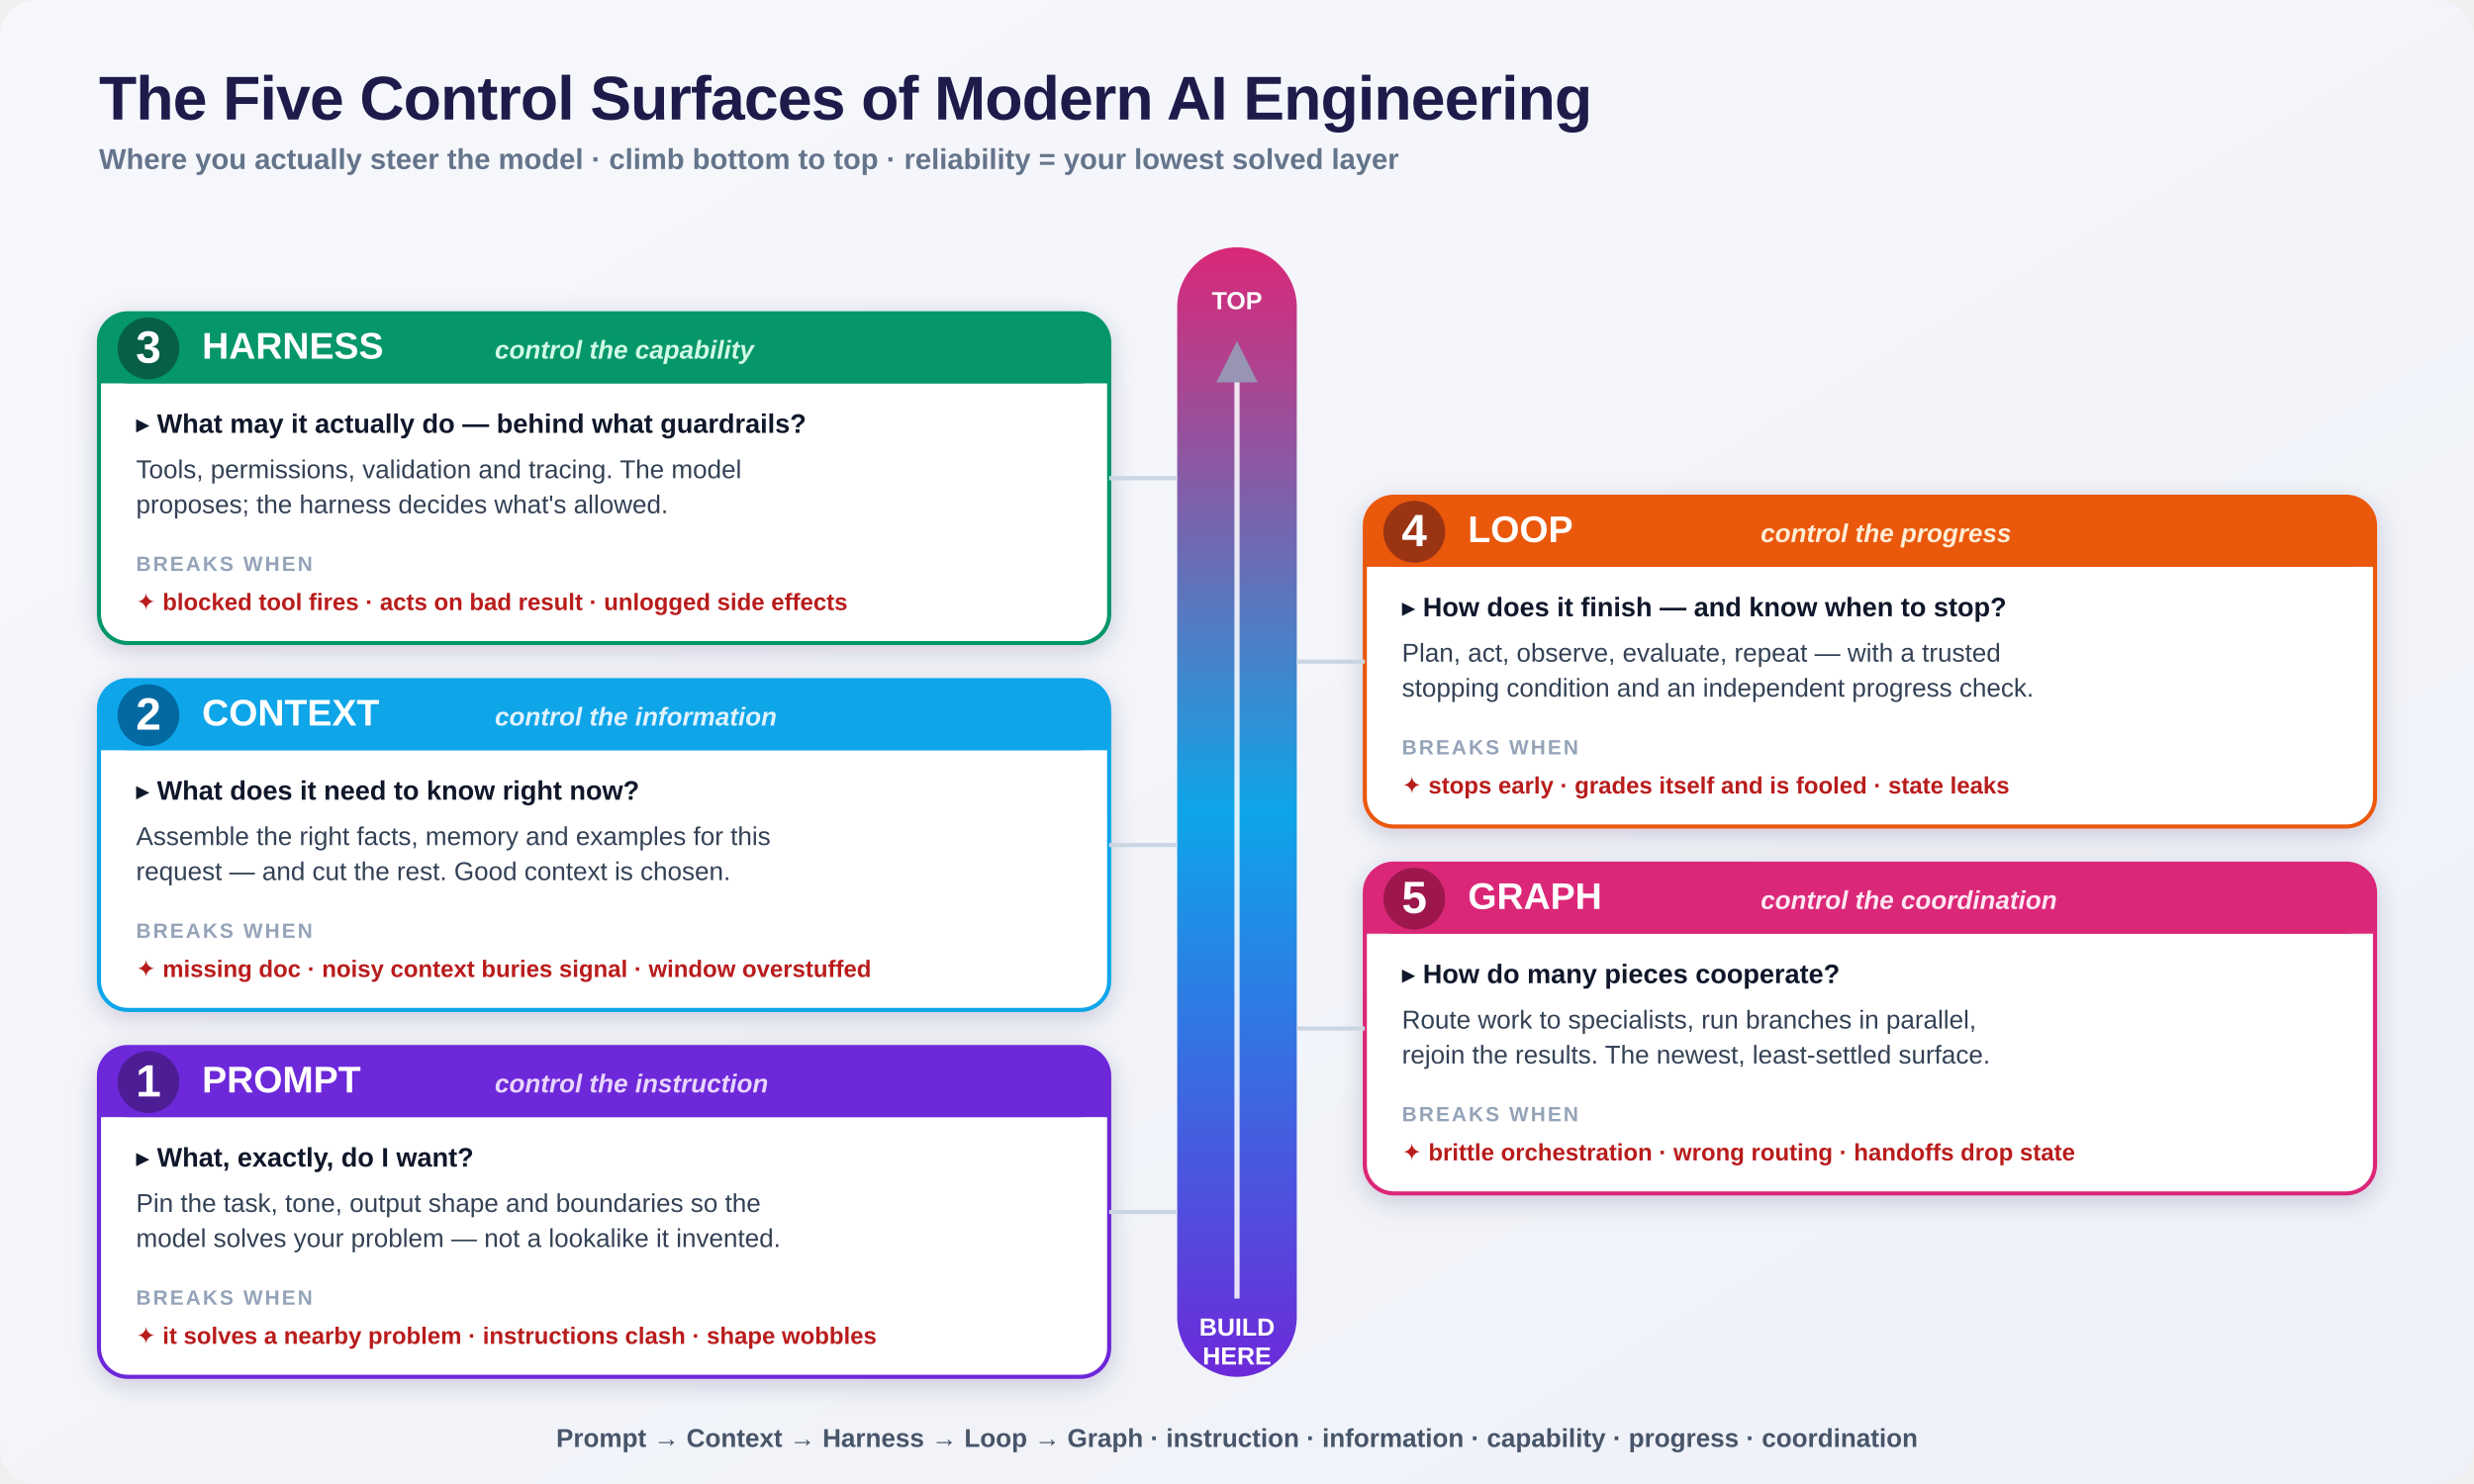
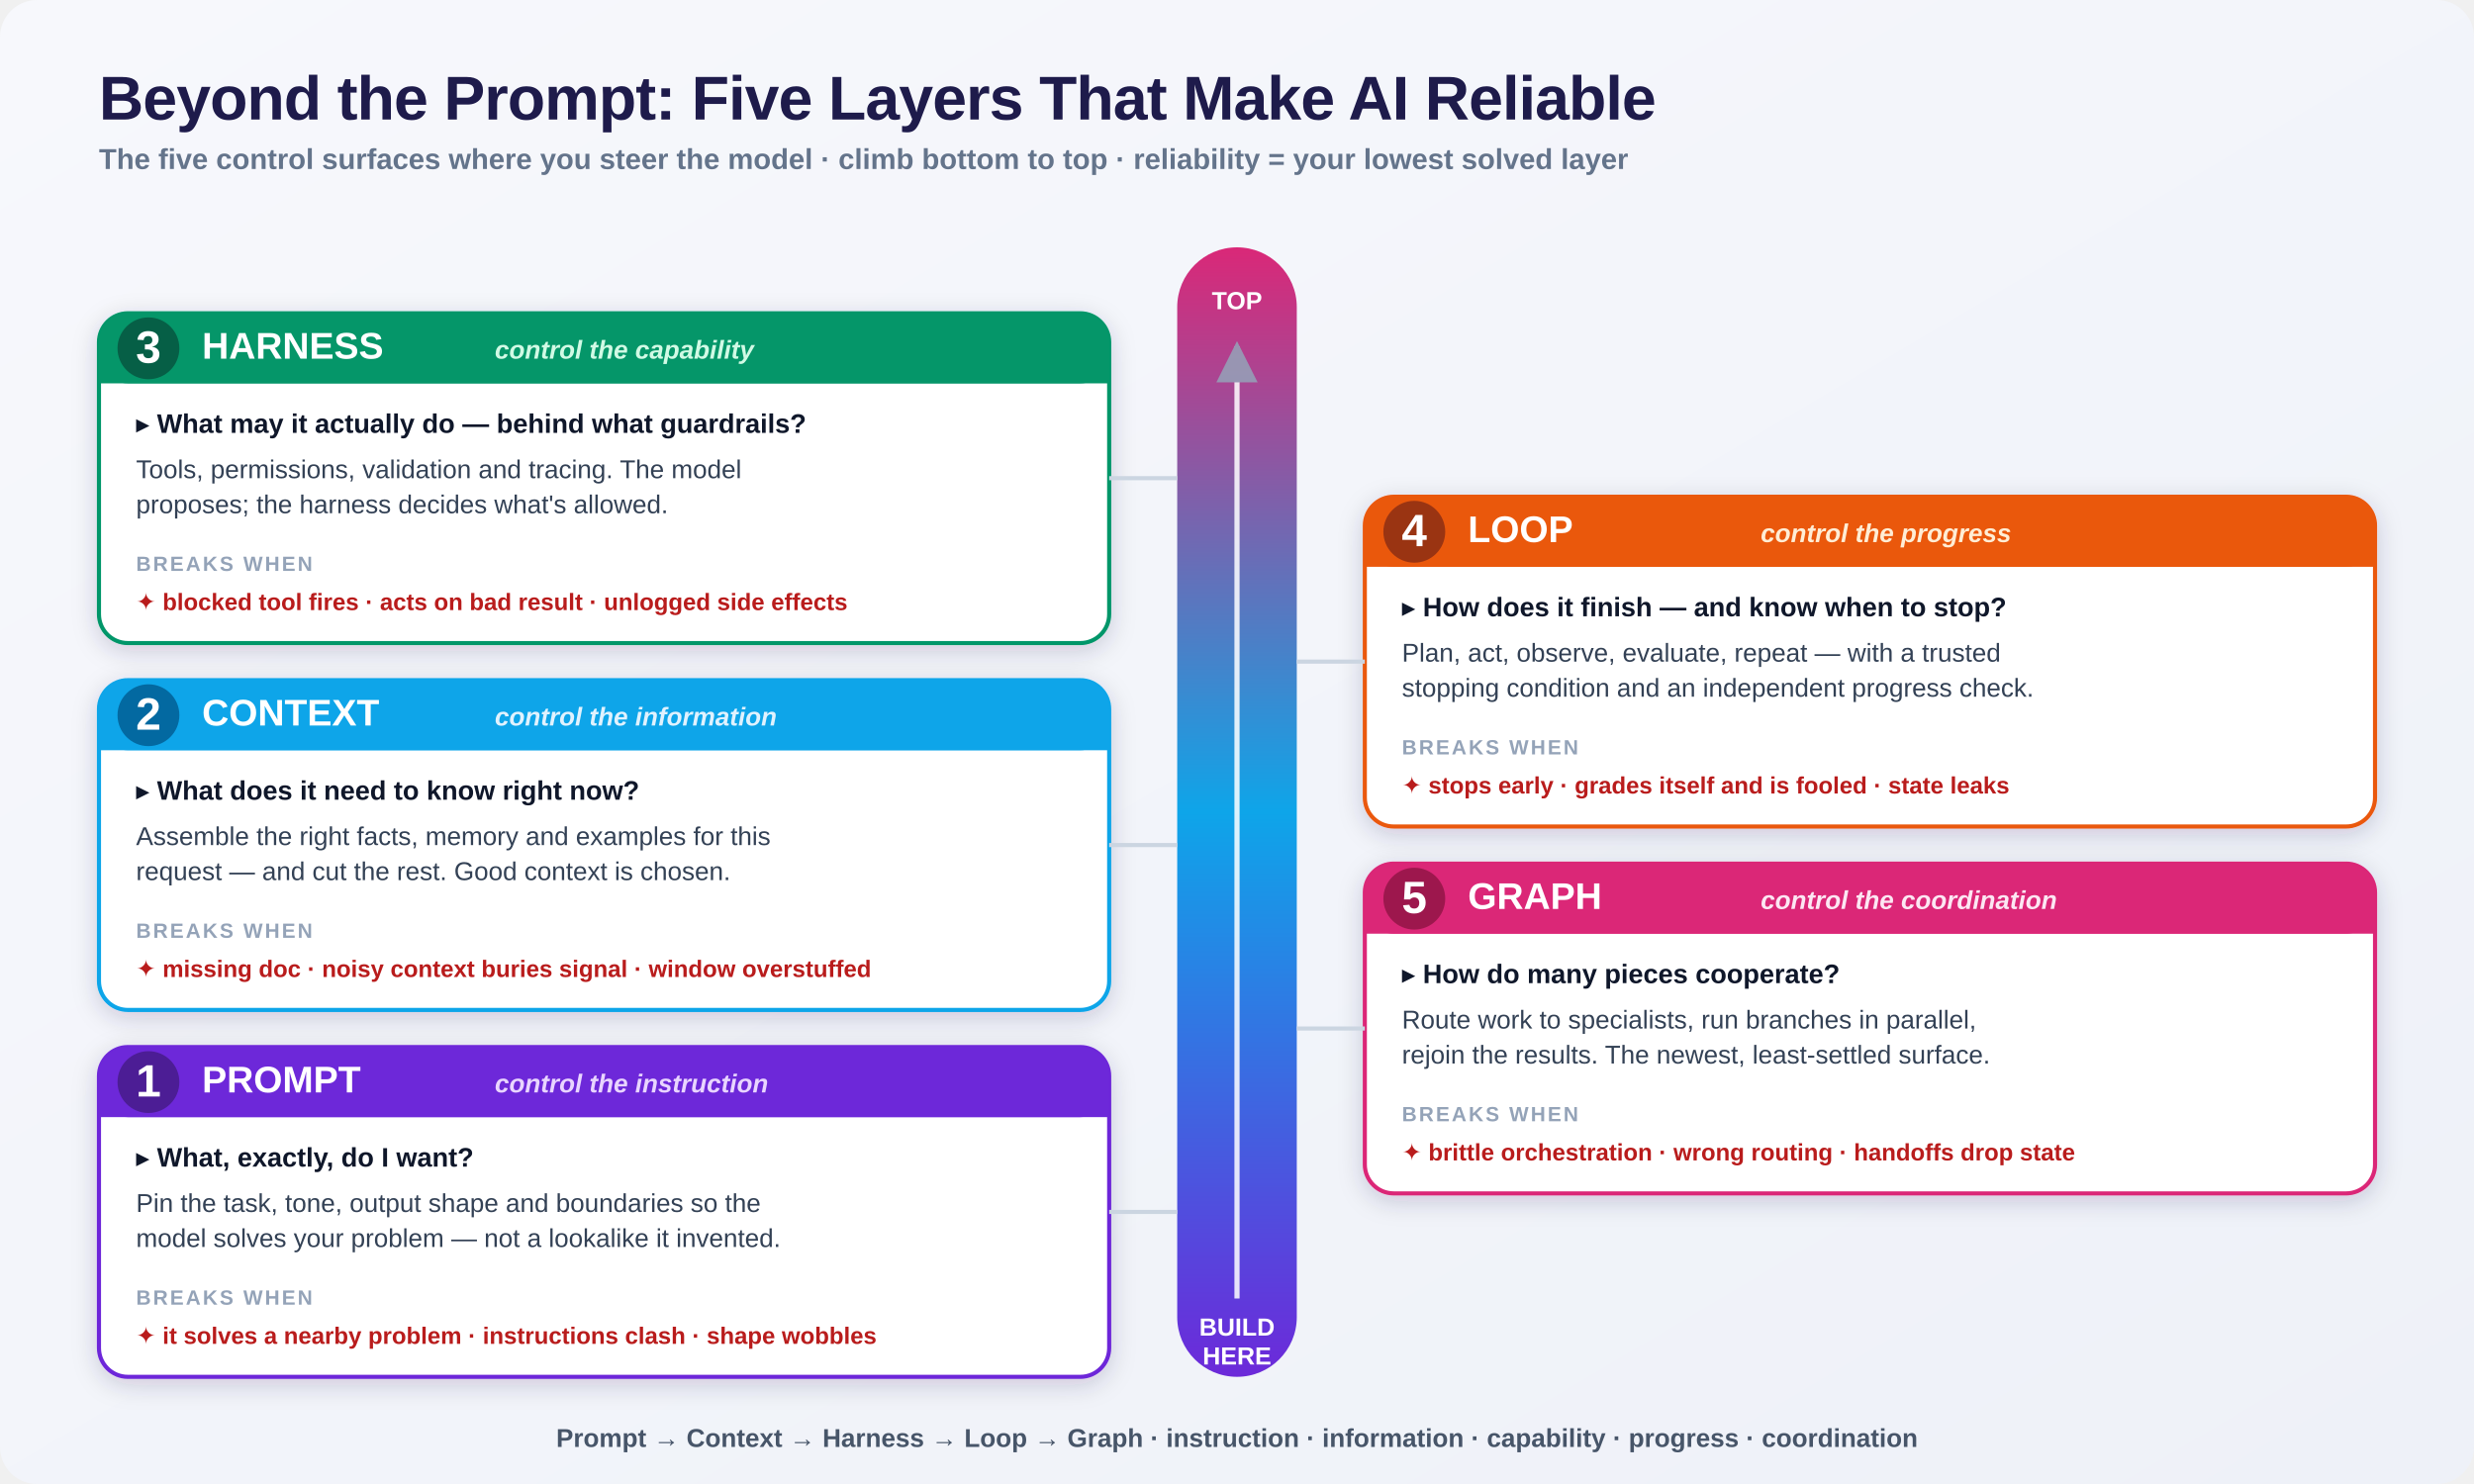
<svg xmlns="http://www.w3.org/2000/svg" viewBox="0 0 1200 720" font-family="'Segoe UI', Arial, sans-serif" role="img" aria-label="The five control surfaces of modern AI engineering">
  <defs>
    <linearGradient id="bg" x1="0" y1="0" x2="1" y2="1">
      <stop offset="0" stop-color="#f7f8fc" />
      <stop offset="1" stop-color="#eef1f8" />
    </linearGradient>
    <linearGradient id="spine" x1="0" y1="1" x2="0" y2="0">
      <stop offset="0" stop-color="#6d28d9" />
      <stop offset="0.5" stop-color="#0ea5e9" />
      <stop offset="1" stop-color="#db2777" />
    </linearGradient>
    <filter id="cardShadow" x="-20%" y="-20%" width="140%" height="140%">
      <feDropShadow dx="0" dy="3" stdDeviation="6" flood-color="#1e1b4b" flood-opacity="0.18" />
    </filter>
    <marker id="arrow" markerWidth="12" markerHeight="12" refX="7" refY="4" orient="auto">
      <path d="M0,0 L8,4 L0,8 Z" fill="#94a3b8" />
    </marker>
    <style>
      .title { font-size: 30px; font-weight: 800; fill: #1e1b4b; letter-spacing: -0.4px; }
      .subtitle { font-size: 14px; fill: #64748b; font-weight: 600; }
      .num { font-size: 22px; font-weight: 800; fill: #ffffff; }
      .cardTitle { font-size: 18px; font-weight: 800; }
      .cardCtrl { font-size: 12.5px; font-weight: 700; font-style: italic; }
      .q { font-size: 13px; font-weight: 700; fill: #0f172a; }
      .what { font-size: 12.5px; fill: #334155; }
      .fail { font-size: 11.5px; fill: #b91c1c; font-weight: 600; }
      .failLabel { font-size: 10px; fill: #94a3b8; font-weight: 700; letter-spacing: 1px; }
      .stepLbl { font-size: 11px; fill: #64748b; font-weight: 700; }
      .foot { font-size: 12.5px; fill: #475569; font-weight: 600; }
    </style>
  </defs>
  <rect width="1200" height="720" rx="18" fill="url(#bg)" />
-   <text x="48" y="58" class="title">The Five Control Surfaces of Modern AI Engineering</text>
-   <text x="48" y="82" class="subtitle">Where you actually steer the model · climb bottom to top · reliability = your lowest solved layer</text>
+   <text x="48" y="58" class="title">Beyond the Prompt: Five Layers That Make AI Reliable</text>
+   <text x="48" y="82" class="subtitle">The five control surfaces where you steer the model · climb bottom to top · reliability = your lowest solved layer</text>
  <rect x="571" y="120" width="58" height="548" rx="29" fill="url(#spine)" />
  <text x="600" y="150" text-anchor="middle" font-size="12" font-weight="800" fill="#fff">TOP</text>
  <text x="600" y="648" text-anchor="middle" font-size="12" font-weight="800" fill="#fff">BUILD</text>
  <text x="600" y="662" text-anchor="middle" font-size="12" font-weight="800" fill="#fff">HERE</text>
  <path d="M600,630 L600,168" stroke="#ffffff" stroke-width="2.5" fill="none" opacity="0.85" marker-end="url(#arrow)" />
  <g filter="url(#cardShadow)">
    <rect x="48" y="508" width="490" height="160" rx="14" fill="#ffffff" stroke="#6d28d9" stroke-width="2" />
  </g>
  <rect x="48" y="508" width="490" height="34" rx="14" fill="#6d28d9" />
  <rect x="48" y="528" width="490" height="14" fill="#6d28d9" />
  <circle cx="72" cy="525" r="15" fill="#4c1d95" />
  <text x="72" y="532" text-anchor="middle" class="num">1</text>
  <text x="98" y="530" class="cardTitle" fill="#ffffff">PROMPT</text>
  <text x="240" y="530" class="cardCtrl" fill="#e9d5ff">control the instruction</text>
  <text x="66" y="566" class="q">▸ What, exactly, do I want?</text>
  <text x="66" y="588" class="what">Pin the task, tone, output shape and boundaries so the</text>
  <text x="66" y="605" class="what">model solves your problem — not a lookalike it invented.</text>
  <text x="66" y="633" class="failLabel">BREAKS WHEN</text>
  <text x="66" y="652" class="fail">✦ it solves a nearby problem · instructions clash · shape wobbles</text>
  <g filter="url(#cardShadow)">
    <rect x="48" y="330" width="490" height="160" rx="14" fill="#ffffff" stroke="#0ea5e9" stroke-width="2" />
  </g>
  <rect x="48" y="330" width="490" height="34" rx="14" fill="#0ea5e9" />
  <rect x="48" y="350" width="490" height="14" fill="#0ea5e9" />
  <circle cx="72" cy="347" r="15" fill="#0369a1" />
  <text x="72" y="354" text-anchor="middle" class="num">2</text>
  <text x="98" y="352" class="cardTitle" fill="#ffffff">CONTEXT</text>
  <text x="240" y="352" class="cardCtrl" fill="#e0f2fe">control the information</text>
  <text x="66" y="388" class="q">▸ What does it need to know right now?</text>
  <text x="66" y="410" class="what">Assemble the right facts, memory and examples for this</text>
  <text x="66" y="427" class="what">request — and cut the rest. Good context is chosen.</text>
  <text x="66" y="455" class="failLabel">BREAKS WHEN</text>
  <text x="66" y="474" class="fail">✦ missing doc · noisy context buries signal · window overstuffed</text>
  <g filter="url(#cardShadow)">
    <rect x="48" y="152" width="490" height="160" rx="14" fill="#ffffff" stroke="#059669" stroke-width="2" />
  </g>
  <rect x="48" y="152" width="490" height="34" rx="14" fill="#059669" />
  <rect x="48" y="172" width="490" height="14" fill="#059669" />
  <circle cx="72" cy="169" r="15" fill="#065f46" />
  <text x="72" y="176" text-anchor="middle" class="num">3</text>
  <text x="98" y="174" class="cardTitle" fill="#ffffff">HARNESS</text>
  <text x="240" y="174" class="cardCtrl" fill="#d1fae5">control the capability</text>
  <text x="66" y="210" class="q">▸ What may it actually do — behind what guardrails?</text>
  <text x="66" y="232" class="what">Tools, permissions, validation and tracing. The model</text>
  <text x="66" y="249" class="what">proposes; the harness decides what's allowed.</text>
  <text x="66" y="277" class="failLabel">BREAKS WHEN</text>
  <text x="66" y="296" class="fail">✦ blocked tool fires · acts on bad result · unlogged side effects</text>
  <g filter="url(#cardShadow)">
    <rect x="662" y="241" width="490" height="160" rx="14" fill="#ffffff" stroke="#ea580c" stroke-width="2" />
  </g>
  <rect x="662" y="241" width="490" height="34" rx="14" fill="#ea580c" />
  <rect x="662" y="261" width="490" height="14" fill="#ea580c" />
  <circle cx="686" cy="258" r="15" fill="#9a3412" />
  <text x="686" y="265" text-anchor="middle" class="num">4</text>
  <text x="712" y="263" class="cardTitle" fill="#ffffff">LOOP</text>
  <text x="854" y="263" class="cardCtrl" fill="#ffedd5">control the progress</text>
  <text x="680" y="299" class="q">▸ How does it finish — and know when to stop?</text>
  <text x="680" y="321" class="what">Plan, act, observe, evaluate, repeat — with a trusted</text>
  <text x="680" y="338" class="what">stopping condition and an independent progress check.</text>
  <text x="680" y="366" class="failLabel">BREAKS WHEN</text>
  <text x="680" y="385" class="fail">✦ stops early · grades itself and is fooled · state leaks</text>
  <g filter="url(#cardShadow)">
    <rect x="662" y="419" width="490" height="160" rx="14" fill="#ffffff" stroke="#db2777" stroke-width="2" />
  </g>
  <rect x="662" y="419" width="490" height="34" rx="14" fill="#db2777" />
  <rect x="662" y="439" width="490" height="14" fill="#db2777" />
  <circle cx="686" cy="436" r="15" fill="#9d174d" />
  <text x="686" y="443" text-anchor="middle" class="num">5</text>
  <text x="712" y="441" class="cardTitle" fill="#ffffff">GRAPH</text>
  <text x="854" y="441" class="cardCtrl" fill="#fce7f3">control the coordination</text>
  <text x="680" y="477" class="q">▸ How do many pieces cooperate?</text>
  <text x="680" y="499" class="what">Route work to specialists, run branches in parallel,</text>
  <text x="680" y="516" class="what">rejoin the results. The newest, least-settled surface.</text>
  <text x="680" y="544" class="failLabel">BREAKS WHEN</text>
  <text x="680" y="563" class="fail">✦ brittle orchestration · wrong routing · handoffs drop state</text>
  <g stroke="#cbd5e1" stroke-width="2" fill="none">
    <path d="M538,588 H571" />
    <path d="M538,410 H571" />
    <path d="M538,232 H571" />
    <path d="M629,321 H662" />
    <path d="M629,499 H662" />
  </g>
  <text x="600" y="702" text-anchor="middle" class="foot">Prompt → Context → Harness → Loop → Graph   ·   instruction · information · capability · progress · coordination</text>
</svg>
